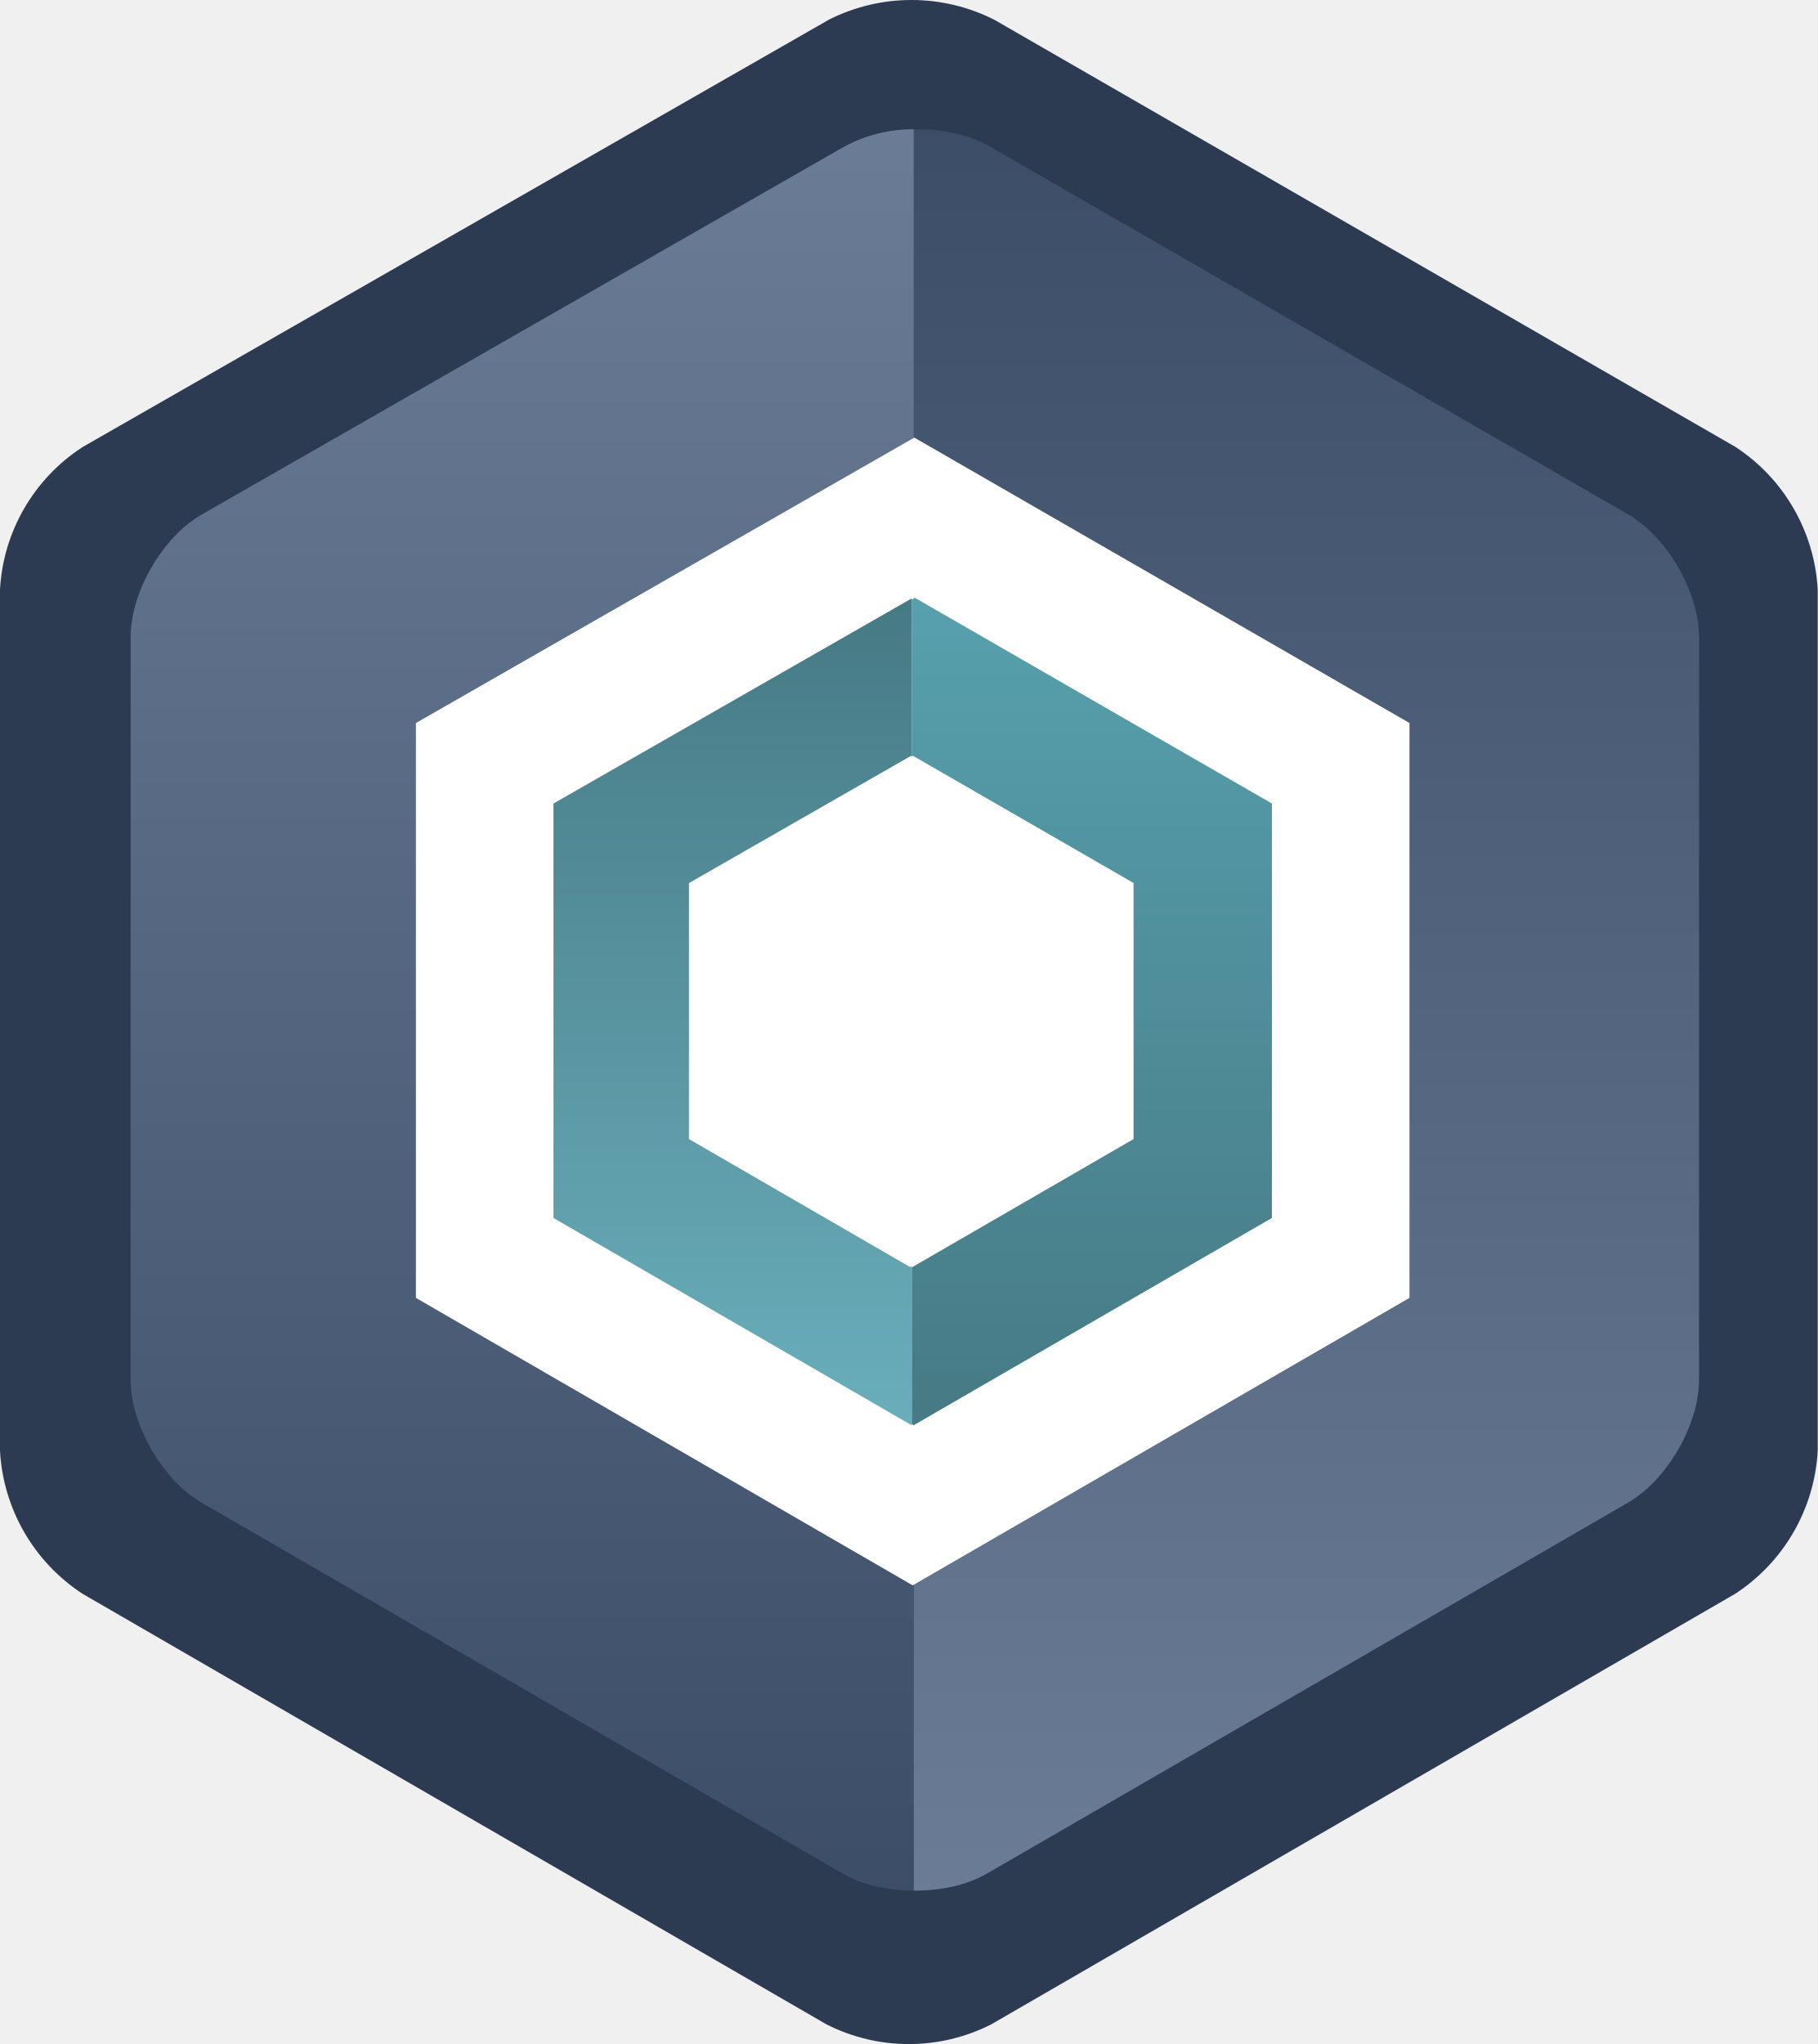
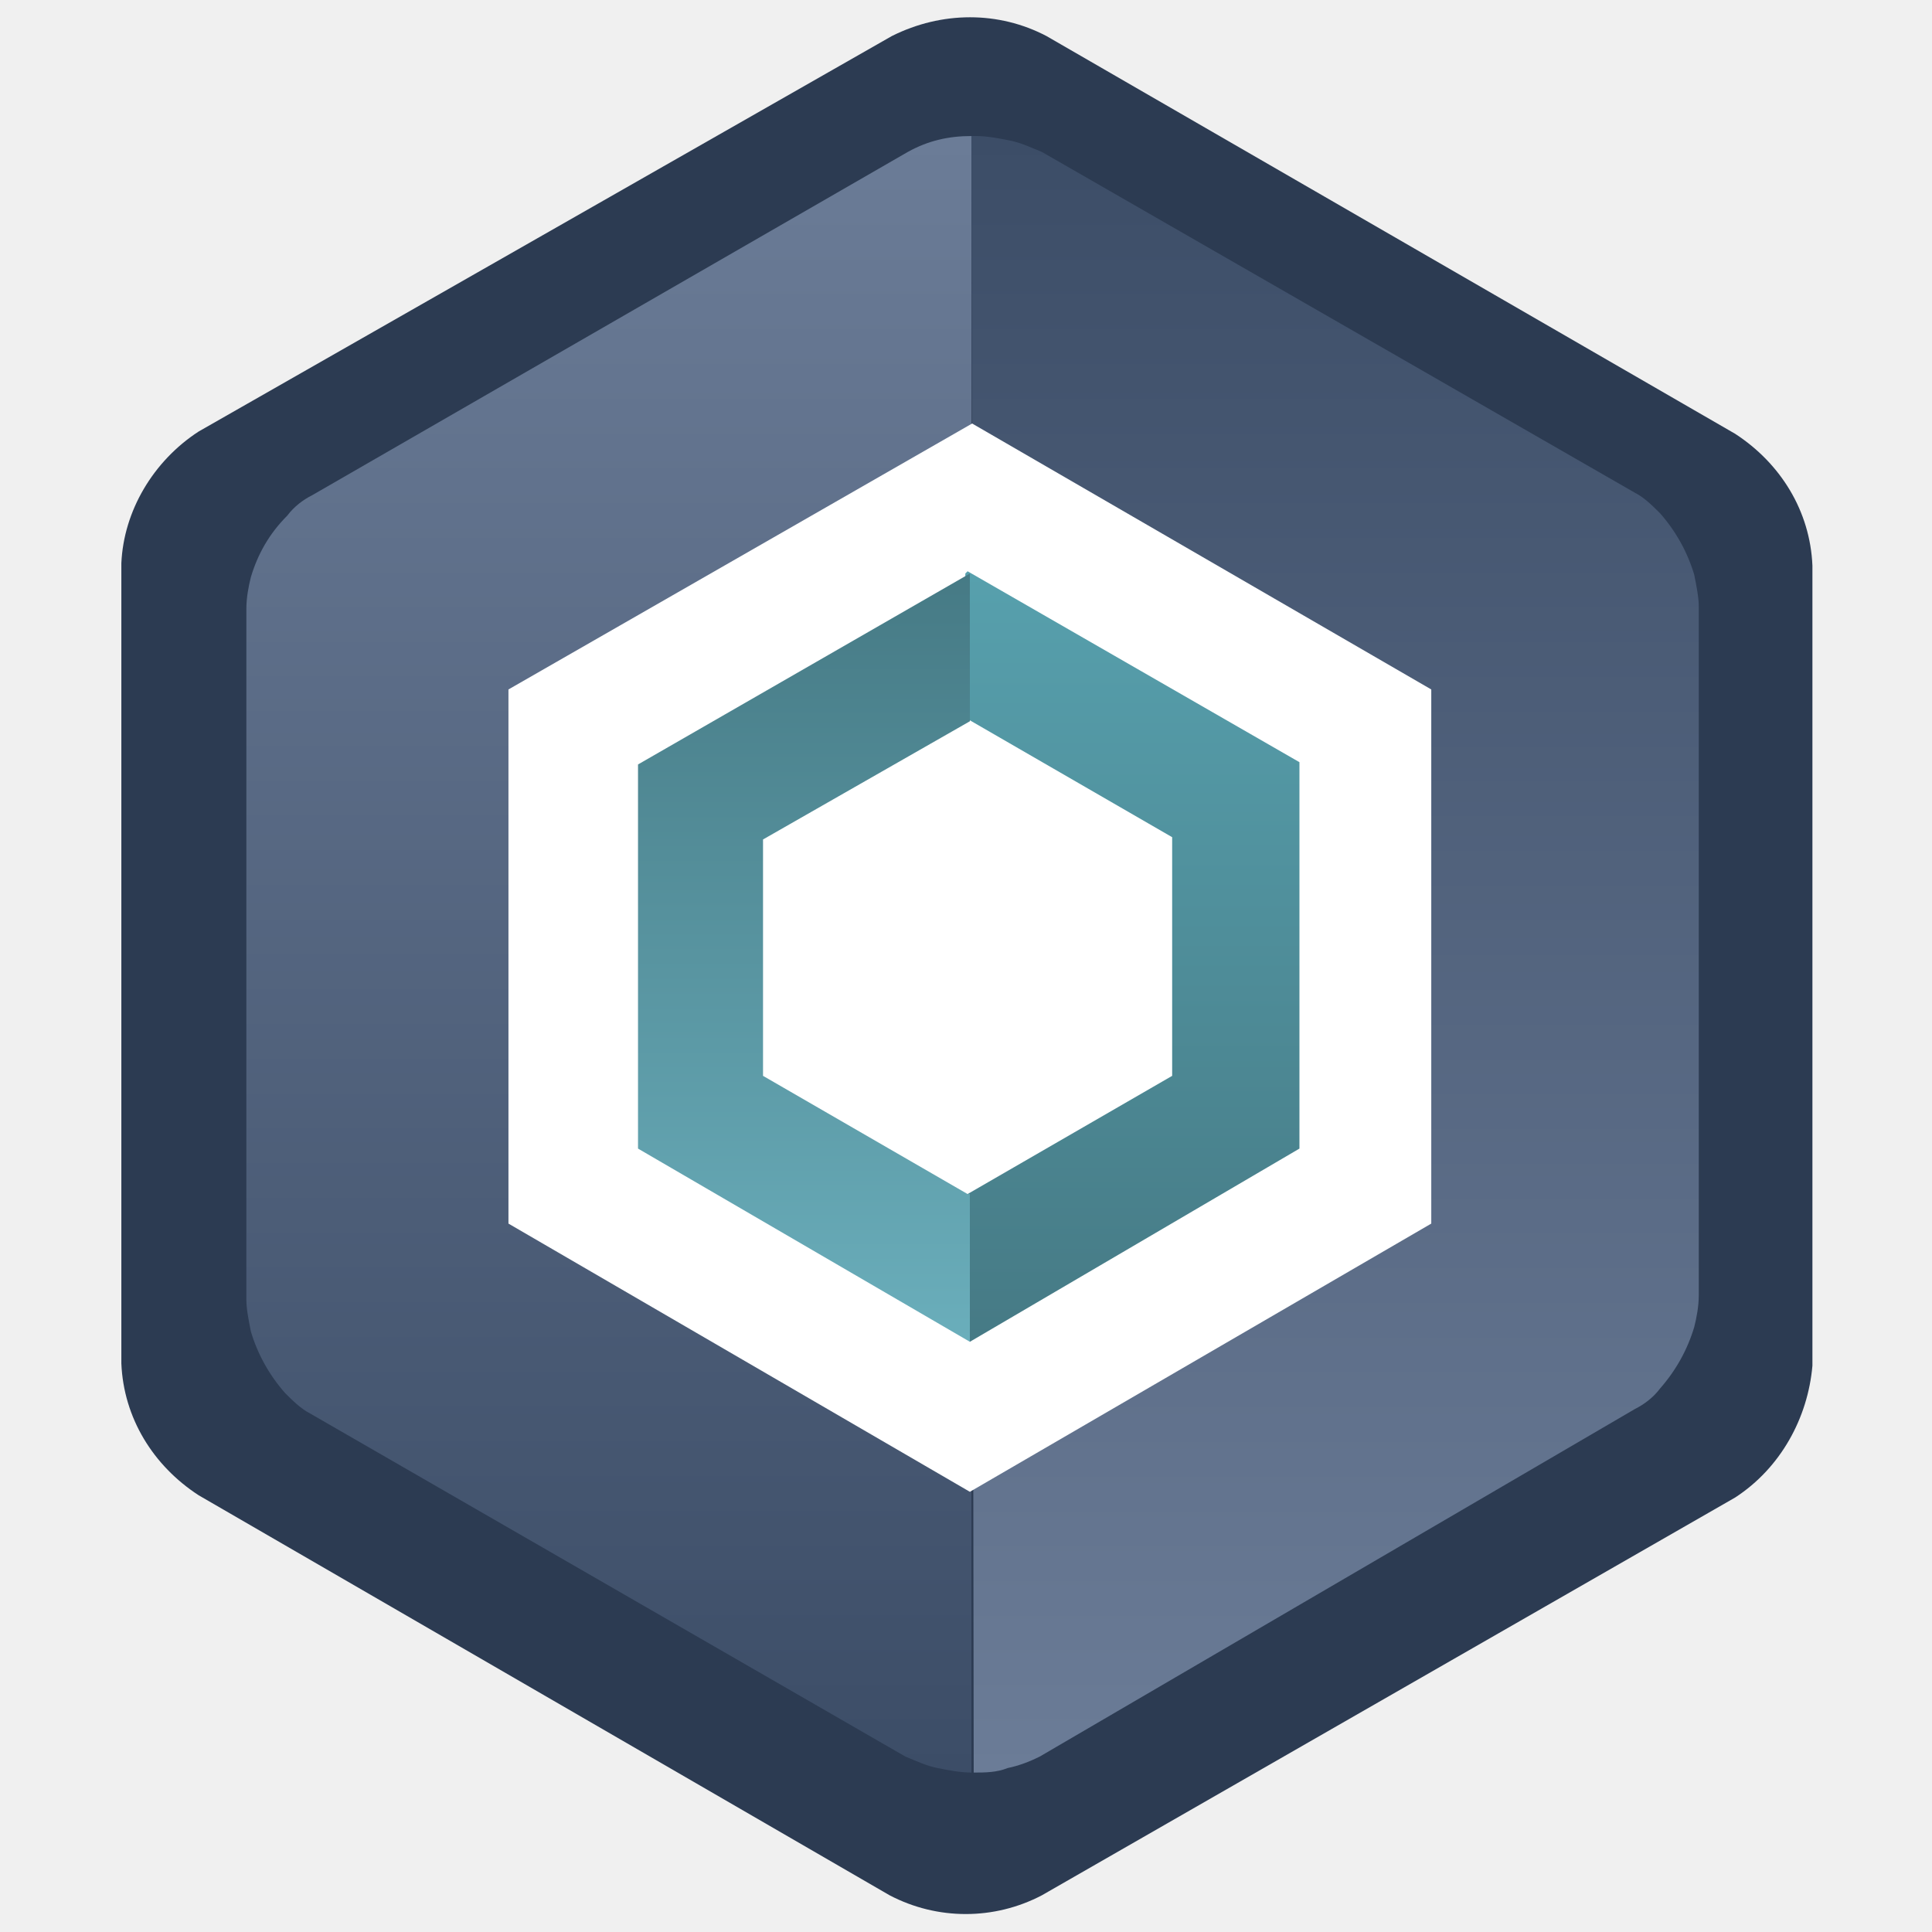
- <svg xmlns="http://www.w3.org/2000/svg" width="74.319" height="83.556" viewBox="0 0 74.319 83.556">
-   <defs>
-     <linearGradient id="linear-gradient" x1="0.5" x2="0.5" y2="1" gradientUnits="objectBoundingBox">
-       <stop offset="0" stop-color="#6b7c97" />
-       <stop offset="1" stop-color="#3c4d67" />
-     </linearGradient>
-     <linearGradient id="linear-gradient-2" x1="0.5" x2="0.5" y2="1" gradientUnits="objectBoundingBox">
-       <stop offset="0" stop-color="#3c4d67" />
-       <stop offset="1" stop-color="#6b7c97" />
-     </linearGradient>
-     <linearGradient id="linear-gradient-3" x1="0.5" x2="0.5" y2="1" gradientUnits="objectBoundingBox">
-       <stop offset="0" stop-color="#57a0ad" />
-       <stop offset="1" stop-color="#467a85" />
-     </linearGradient>
-     <linearGradient id="linear-gradient-4" x1="0.5" x2="0.5" y2="1" gradientUnits="objectBoundingBox">
-       <stop offset="0" stop-color="#467a85" />
-       <stop offset="1" stop-color="#6aaebb" />
-     </linearGradient>
-   </defs>
-   <g id="logo" transform="translate(-314.661 -14.715)">
-     <path id="Path_241" data-name="Path 241" d="M-31.333-169.311a7.422,7.422,0,0,0-3.381,5.832v35.2a7.467,7.467,0,0,0,3.373,5.847l30.414,17.6a7.441,7.441,0,0,0,6.745,0l30.416-17.6a7.466,7.466,0,0,0,3.372-5.847v-35.2a7.45,7.45,0,0,0-3.376-5.842L5.943-186.774a7.5,7.5,0,0,0-6.757-.01Z" transform="translate(349.375 202.298)" fill="#2c3b52" />
-     <g id="Group_375" data-name="Group 375" transform="translate(1289.431 55.848)">
-       <g id="Group_374" data-name="Group 374" transform="translate(-969.431 -35.848)">
-         <path id="Subtraction_3" data-name="Subtraction 3" d="M-937.431,36.153a6.78,6.78,0,0,1-1.536-.176,5,5,0,0,1-1.351-.52l-26.207-15.162a4.988,4.988,0,0,1-1.131-.918,6.979,6.979,0,0,1-1.546-2.681,4.978,4.978,0,0,1-.228-1.439V-15.078a4.972,4.972,0,0,1,.229-1.438,6.939,6.939,0,0,1,1.551-2.674,4.988,4.988,0,0,1,1.134-.913l26.3-15.056a5.908,5.908,0,0,1,2.809-.688v72h-.02Z" transform="translate(969.431 35.847)" fill="url(#linear-gradient)" />
-         <path id="Subtraction_4" data-name="Subtraction 4" d="M-899.921,36.152h-.1v-72l.162,0h.029a6.847,6.847,0,0,1,1.547.176,5.01,5.01,0,0,1,1.359.521l26.1,15.039a5,5,0,0,1,1.133.916,6.969,6.969,0,0,1,1.548,2.679,4.989,4.989,0,0,1,.229,1.438V15.255a5.009,5.009,0,0,1-.228,1.439,6.979,6.979,0,0,1-1.547,2.681,4.989,4.989,0,0,1-1.131.919l-26.209,15.162a4.982,4.982,0,0,1-1.351.52A6.784,6.784,0,0,1-899.921,36.152Z" transform="translate(932.043 35.848)" fill="url(#linear-gradient-2)" />
+ <svg xmlns="http://www.w3.org/2000/svg" enable-background="new 0 0 85 85" viewBox="0 0 85 85">
+   <linearGradient id="a" gradientTransform="matrix(32.023 0 0 -72.0002 8070.665 32622.756)" gradientUnits="userSpaceOnUse" x1="-251.36" x2="-251.36" y1="453.083" y2="452.083">
+     <stop offset="0" stop-color="#6b7c97" />
+     <stop offset="1" stop-color="#3c4d67" />
+   </linearGradient>
+   <linearGradient id="b" gradientTransform="matrix(32.1069 0 0 -72 8124.504 32622.685)" gradientUnits="userSpaceOnUse" x1="-251.381" x2="-251.381" y1="453.083" y2="452.083">
+     <stop offset="0" stop-color="#3c4d67" />
+     <stop offset="1" stop-color="#6b7c97" />
+   </linearGradient>
+   <linearGradient id="c" gradientTransform="matrix(14.729 0 0 -33.825 16915.848 13896.054)" gradientUnits="userSpaceOnUse" x1="-1211.258" x2="-1211.258" y1="411.294" y2="410.294">
+     <stop offset="0" stop-color="#57a0ad" />
+     <stop offset="1" stop-color="#467a85" />
+   </linearGradient>
+   <linearGradient id="d" gradientTransform="matrix(14.646 0 0 -33.802 16799.15 13886.364)" gradientUnits="userSpaceOnUse" x1="-1211.158" x2="-1211.158" y1="411.286" y2="410.286">
+     <stop offset="0" stop-color="#467a85" />
+     <stop offset="1" stop-color="#6aaebb" />
+   </linearGradient>
+   <g transform="translate(-314.661 -14.715)">
+     <path d="m323.4 33.7c-2 1.3-3.3 3.5-3.4 5.8v35.2c.1 2.4 1.4 4.5 3.4 5.8l30.4 17.6c2.1 1.1 4.6 1.1 6.7 0l30.5-17.5c2-1.3 3.2-3.5 3.4-5.8v-35.2c-.1-2.4-1.4-4.5-3.4-5.8l-30.3-17.5c-2.1-1.1-4.6-1.1-6.8 0z" fill="#2c3b52" />
+     <g transform="translate(1289.431 55.848)">
+       <g transform="translate(-969.431 -35.848)">
+         <path d="m37.4 72.7c-.5 0-1-.1-1.5-.2s-.9-.3-1.4-.5l-26.2-15.1c-.4-.2-.8-.6-1.1-.9-.7-.8-1.2-1.7-1.5-2.7-.1-.5-.2-1-.2-1.4v-30.4c0-.5.1-1 .2-1.4.3-1 .8-1.9 1.6-2.7.3-.4.7-.7 1.1-.9l26.2-15.1c.9-.5 1.8-.7 2.8-.7z" fill="url(#a)" />
+         <path d="m37.5 72.7-.1-72h.2c.5 0 1 .1 1.5.2s.9.3 1.4.5l26.1 15c.4.2.8.6 1.1.9.7.8 1.2 1.7 1.5 2.7.1.5.2 1 .2 1.4v30.3c0 .5-.1 1-.2 1.4-.3 1-.8 1.9-1.5 2.7-.3.4-.7.7-1.1.9l-26.2 15.3c-.4.2-.9.4-1.4.5-.5.2-1 .2-1.5.2z" fill="url(#b)" />
      </g>
-       <path id="Path_227" data-name="Path 227" d="M-944.143,3.14v23.5l20.311,11.751,20.313-11.751V3.14L-923.765-8.527Z" transform="translate(-13.622 -14.717)" fill="#fff" />
-       <path id="Subtraction_1" data-name="Subtraction 1" d="M-900.125,39.489h0l-.08-.047v-6.43l.024.014,9.048-5.234V17.324l-9.018-5.2-.054.031V5.738l.129-.074,14.6,8.411V31.017l-14.644,8.471Z" transform="translate(-37.29 -22.361)" fill="url(#linear-gradient-3)" />
-       <path id="Subtraction_2" data-name="Subtraction 2" d="M-917.31,39.519h0l-14.643-8.471V14.105l14.646-8.385v6.454l-.029-.017-9.077,5.2V27.822l9.047,5.234.059-.034v6.5l0,0Z" transform="translate(-20.188 -22.391)" fill="url(#linear-gradient-4)" />
+       <path d="m-952.4-10.8v23.5l20.3 11.8 20.3-11.8v-23.5l-20.2-11.7z" fill="#fff" />
+       <path d="m-932.1 17.9-.1-6.5 9-5.2v-10.5l-9-5.2h-.1v-6.4l.1-.1 14.6 8.4v17z" fill="url(#c)" />
+       <path d="m-932.1 17.9-14.6-8.5v-16.9l14.6-8.4v6.5l-9.1 5.2v10.4l9 5.2h.1z" fill="url(#d)" />
    </g>
  </g>
</svg>
